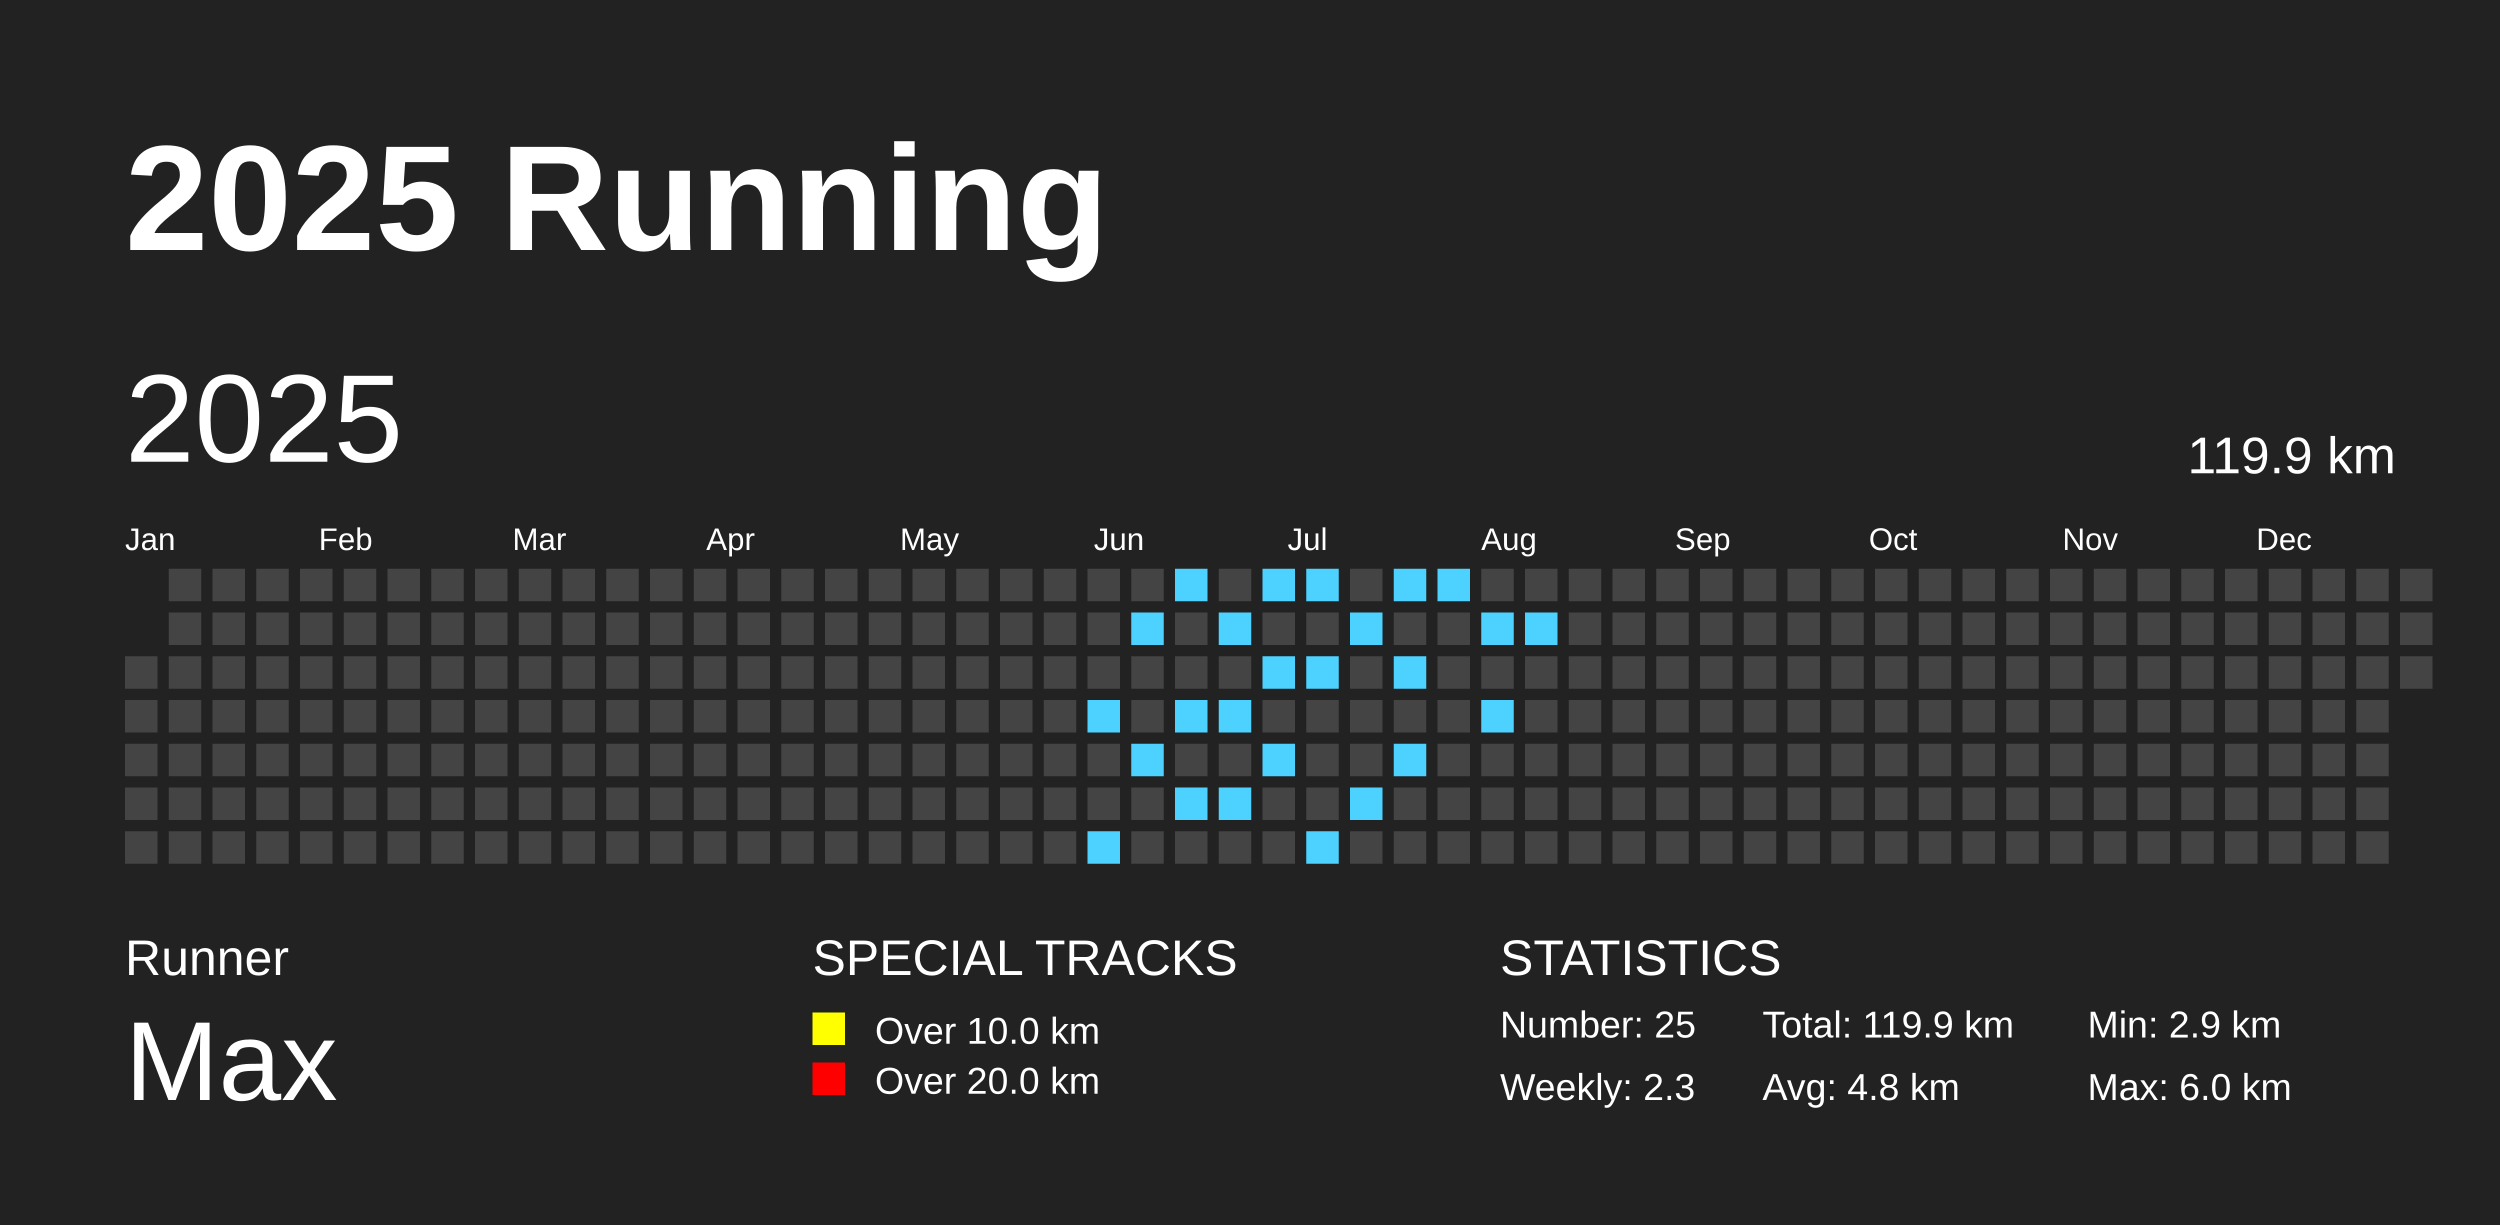
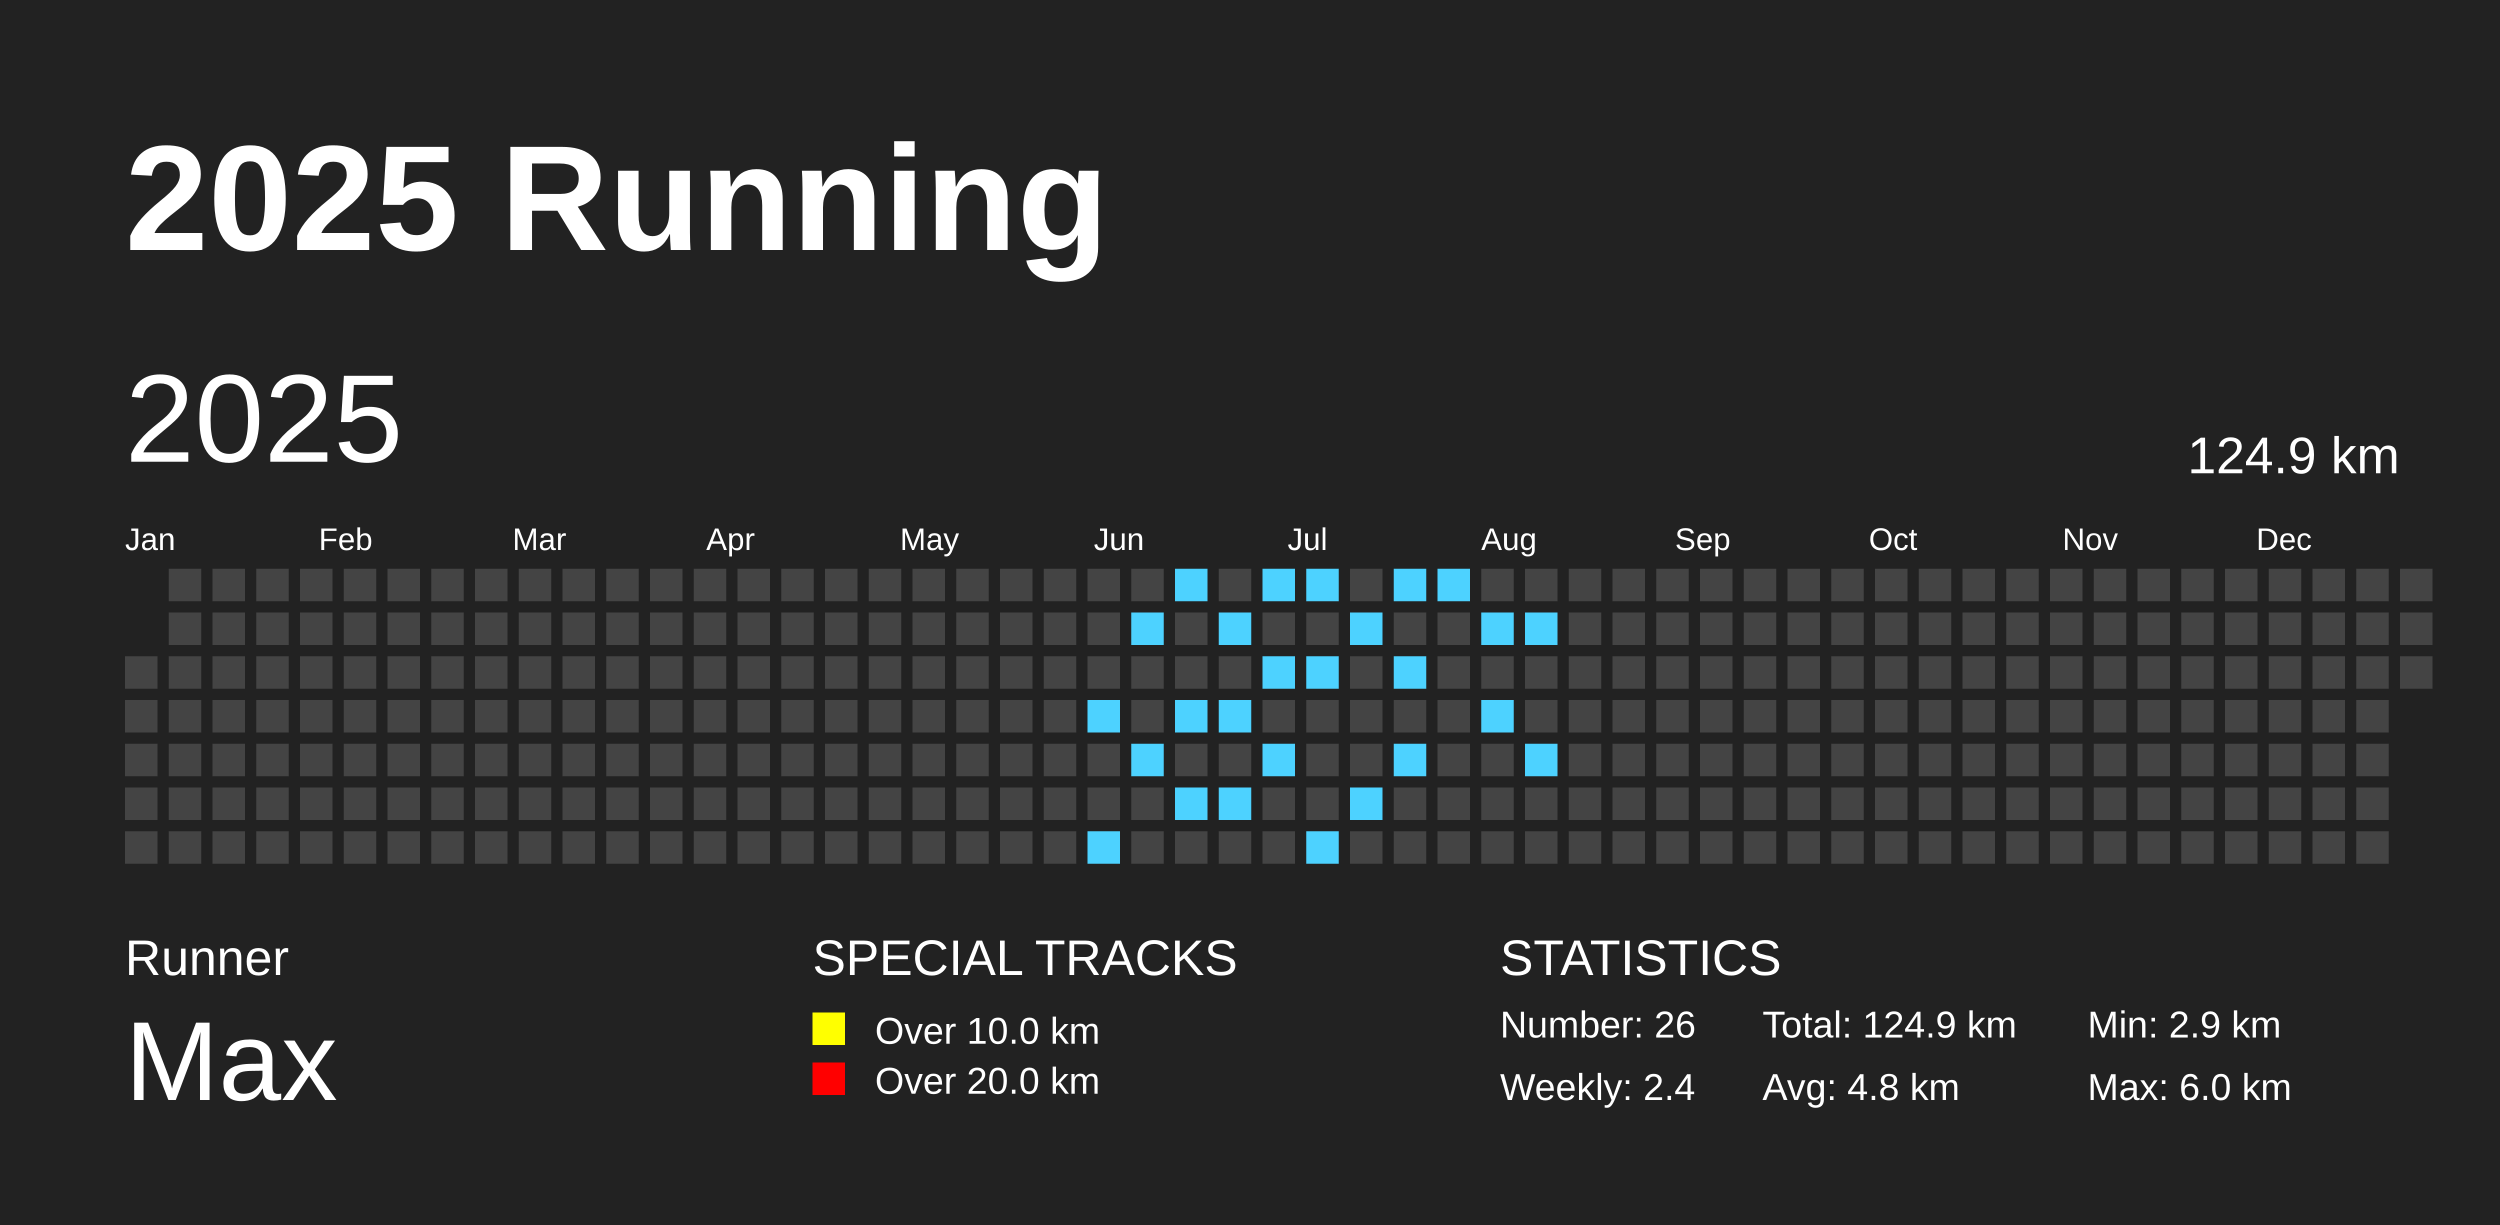
<svg xmlns="http://www.w3.org/2000/svg" baseProfile="full" height="98mm" version="1.1" viewBox="0,0,200,98" width="200mm">
  <defs />
  <rect fill="#222222" height="98" width="200" x="0" y="0" />
  <text fill="#FFFFFF" style="font-size:12px; font-family:Arial; font-weight:bold;" x="10" y="20">2025 Running</text>
  <text fill="#FFFFFF" style="font-size:4px; font-family:Arial" x="10" y="78">Runner</text>
  <text fill="#FFFFFF" style="font-size:9px; font-family:Arial" x="10" y="88">Max</text>
  <text fill="#FFFFFF" style="font-size:4px; font-family:Arial" x="65" y="78">SPECIAL TRACKS</text>
  <rect fill="yellow" height="2.6" width="2.6" x="65" y="81" />
  <text fill="#FFFFFF" style="font-size:3px; font-family:Arial" x="70" y="83.5">Over 10.0 km</text>
  <rect fill="red" height="2.6" width="2.6" x="65" y="85" />
  <text fill="#FFFFFF" style="font-size:3px; font-family:Arial" x="70" y="87.5">Over 20.0 km</text>
  <text fill="#FFFFFF" style="font-size:4px; font-family:Arial" x="120" y="78">STATISTICS</text>
-   <text fill="#FFFFFF" style="font-size:3px; font-family:Arial" x="120" y="83">Number: 25</text>
-   <text fill="#FFFFFF" style="font-size:3px; font-family:Arial" x="120" y="88">Weekly: 2.3</text>
-   <text fill="#FFFFFF" style="font-size:3px; font-family:Arial" x="141" y="83">Total: 119.9 km</text>
+   <text fill="#FFFFFF" style="font-size:3px; font-family:Arial" x="120" y="83">Number: 26</text>
+   <text fill="#FFFFFF" style="font-size:3px; font-family:Arial" x="120" y="88">Weekly: 2.4</text>
+   <text fill="#FFFFFF" style="font-size:3px; font-family:Arial" x="141" y="83">Total: 124.9 km</text>
  <text fill="#FFFFFF" style="font-size:3px; font-family:Arial" x="141" y="88">Avg: 4.8 km</text>
  <text fill="#FFFFFF" style="font-size:3px; font-family:Arial" x="167" y="83">Min: 2.9 km</text>
  <text fill="#FFFFFF" style="font-size:3px; font-family:Arial" x="167" y="88">Max: 6.0 km</text>
  <text dominant-baseline="hanging" fill="#FFFFFF" style="font-size:10.0px; font-family:Arial;" x="10" y="30">2025</text>
-   <text dominant-baseline="hanging" fill="#FFFFFF" style="font-size:4.125px; font-family:Arial;" x="175" y="35">119.9 km</text>
+   <text dominant-baseline="hanging" fill="#FFFFFF" style="font-size:4.125px; font-family:Arial;" x="175" y="35">124.9 km</text>
  <text fill="#FFFFFF" style="font-size:2.5px; font-family:Arial" x="10.0" y="44">Jan</text>
  <text fill="#FFFFFF" style="font-size:2.5px; font-family:Arial" x="25.5" y="44">Feb</text>
  <text fill="#FFFFFF" style="font-size:2.5px; font-family:Arial" x="41.0" y="44">Mar</text>
  <text fill="#FFFFFF" style="font-size:2.5px; font-family:Arial" x="56.5" y="44">Apr</text>
  <text fill="#FFFFFF" style="font-size:2.5px; font-family:Arial" x="72.0" y="44">May</text>
  <text fill="#FFFFFF" style="font-size:2.5px; font-family:Arial" x="87.5" y="44">Jun</text>
  <text fill="#FFFFFF" style="font-size:2.5px; font-family:Arial" x="103.0" y="44">Jul</text>
  <text fill="#FFFFFF" style="font-size:2.5px; font-family:Arial" x="118.5" y="44">Aug</text>
  <text fill="#FFFFFF" style="font-size:2.5px; font-family:Arial" x="134.0" y="44">Sep</text>
  <text fill="#FFFFFF" style="font-size:2.5px; font-family:Arial" x="149.5" y="44">Oct</text>
  <text fill="#FFFFFF" style="font-size:2.5px; font-family:Arial" x="165.0" y="44">Nov</text>
  <text fill="#FFFFFF" style="font-size:2.5px; font-family:Arial" x="180.5" y="44">Dec</text>
  <rect fill="#444444" height="2.6" width="2.6" x="10.0" y="52.5" />
  <rect fill="#444444" height="2.6" width="2.6" x="10.0" y="56.0" />
  <rect fill="#444444" height="2.6" width="2.6" x="10.0" y="59.5" />
  <rect fill="#444444" height="2.6" width="2.6" x="10.0" y="63.0" />
  <rect fill="#444444" height="2.6" width="2.6" x="10.0" y="66.5" />
  <rect fill="#444444" height="2.6" width="2.6" x="13.5" y="45.5" />
  <rect fill="#444444" height="2.6" width="2.6" x="13.5" y="49.0" />
  <rect fill="#444444" height="2.6" width="2.6" x="13.5" y="52.5" />
  <rect fill="#444444" height="2.6" width="2.6" x="13.5" y="56.0" />
  <rect fill="#444444" height="2.6" width="2.6" x="13.5" y="59.5" />
  <rect fill="#444444" height="2.6" width="2.6" x="13.5" y="63.0" />
  <rect fill="#444444" height="2.6" width="2.6" x="13.5" y="66.5" />
  <rect fill="#444444" height="2.6" width="2.6" x="17.0" y="45.5" />
  <rect fill="#444444" height="2.6" width="2.6" x="17.0" y="49.0" />
  <rect fill="#444444" height="2.6" width="2.6" x="17.0" y="52.5" />
  <rect fill="#444444" height="2.6" width="2.6" x="17.0" y="56.0" />
  <rect fill="#444444" height="2.6" width="2.6" x="17.0" y="59.5" />
  <rect fill="#444444" height="2.6" width="2.6" x="17.0" y="63.0" />
  <rect fill="#444444" height="2.6" width="2.6" x="17.0" y="66.5" />
  <rect fill="#444444" height="2.6" width="2.6" x="20.5" y="45.5" />
  <rect fill="#444444" height="2.6" width="2.6" x="20.5" y="49.0" />
  <rect fill="#444444" height="2.6" width="2.6" x="20.5" y="52.5" />
  <rect fill="#444444" height="2.6" width="2.6" x="20.5" y="56.0" />
  <rect fill="#444444" height="2.6" width="2.6" x="20.5" y="59.5" />
  <rect fill="#444444" height="2.6" width="2.6" x="20.5" y="63.0" />
  <rect fill="#444444" height="2.6" width="2.6" x="20.5" y="66.5" />
  <rect fill="#444444" height="2.6" width="2.6" x="24.0" y="45.5" />
  <rect fill="#444444" height="2.6" width="2.6" x="24.0" y="49.0" />
  <rect fill="#444444" height="2.6" width="2.6" x="24.0" y="52.5" />
  <rect fill="#444444" height="2.6" width="2.6" x="24.0" y="56.0" />
  <rect fill="#444444" height="2.6" width="2.6" x="24.0" y="59.5" />
  <rect fill="#444444" height="2.6" width="2.6" x="24.0" y="63.0" />
  <rect fill="#444444" height="2.6" width="2.6" x="24.0" y="66.5" />
  <rect fill="#444444" height="2.6" width="2.6" x="27.5" y="45.5" />
  <rect fill="#444444" height="2.6" width="2.6" x="27.5" y="49.0" />
  <rect fill="#444444" height="2.6" width="2.6" x="27.5" y="52.5" />
  <rect fill="#444444" height="2.6" width="2.6" x="27.5" y="56.0" />
  <rect fill="#444444" height="2.6" width="2.6" x="27.5" y="59.5" />
  <rect fill="#444444" height="2.6" width="2.6" x="27.5" y="63.0" />
  <rect fill="#444444" height="2.6" width="2.6" x="27.5" y="66.5" />
  <rect fill="#444444" height="2.6" width="2.6" x="31.0" y="45.5" />
  <rect fill="#444444" height="2.6" width="2.6" x="31.0" y="49.0" />
  <rect fill="#444444" height="2.6" width="2.6" x="31.0" y="52.5" />
  <rect fill="#444444" height="2.6" width="2.6" x="31.0" y="56.0" />
  <rect fill="#444444" height="2.6" width="2.6" x="31.0" y="59.5" />
  <rect fill="#444444" height="2.6" width="2.6" x="31.0" y="63.0" />
  <rect fill="#444444" height="2.6" width="2.6" x="31.0" y="66.5" />
  <rect fill="#444444" height="2.6" width="2.6" x="34.5" y="45.5" />
  <rect fill="#444444" height="2.6" width="2.6" x="34.5" y="49.0" />
  <rect fill="#444444" height="2.6" width="2.6" x="34.5" y="52.5" />
  <rect fill="#444444" height="2.6" width="2.6" x="34.5" y="56.0" />
  <rect fill="#444444" height="2.6" width="2.6" x="34.5" y="59.5" />
  <rect fill="#444444" height="2.6" width="2.6" x="34.5" y="63.0" />
  <rect fill="#444444" height="2.6" width="2.6" x="34.5" y="66.5" />
  <rect fill="#444444" height="2.6" width="2.6" x="38.0" y="45.5" />
  <rect fill="#444444" height="2.6" width="2.6" x="38.0" y="49.0" />
  <rect fill="#444444" height="2.6" width="2.6" x="38.0" y="52.5" />
  <rect fill="#444444" height="2.6" width="2.6" x="38.0" y="56.0" />
  <rect fill="#444444" height="2.6" width="2.6" x="38.0" y="59.5" />
  <rect fill="#444444" height="2.6" width="2.6" x="38.0" y="63.0" />
  <rect fill="#444444" height="2.6" width="2.6" x="38.0" y="66.5" />
  <rect fill="#444444" height="2.6" width="2.6" x="41.5" y="45.5" />
  <rect fill="#444444" height="2.6" width="2.6" x="41.5" y="49.0" />
  <rect fill="#444444" height="2.6" width="2.6" x="41.5" y="52.5" />
  <rect fill="#444444" height="2.6" width="2.6" x="41.5" y="56.0" />
  <rect fill="#444444" height="2.6" width="2.6" x="41.5" y="59.5" />
  <rect fill="#444444" height="2.6" width="2.6" x="41.5" y="63.0" />
  <rect fill="#444444" height="2.6" width="2.6" x="41.5" y="66.5" />
  <rect fill="#444444" height="2.6" width="2.6" x="45.0" y="45.5" />
  <rect fill="#444444" height="2.6" width="2.6" x="45.0" y="49.0" />
  <rect fill="#444444" height="2.6" width="2.6" x="45.0" y="52.5" />
  <rect fill="#444444" height="2.6" width="2.6" x="45.0" y="56.0" />
  <rect fill="#444444" height="2.6" width="2.6" x="45.0" y="59.5" />
  <rect fill="#444444" height="2.6" width="2.6" x="45.0" y="63.0" />
  <rect fill="#444444" height="2.6" width="2.6" x="45.0" y="66.5" />
  <rect fill="#444444" height="2.6" width="2.6" x="48.5" y="45.5" />
  <rect fill="#444444" height="2.6" width="2.6" x="48.5" y="49.0" />
  <rect fill="#444444" height="2.6" width="2.6" x="48.5" y="52.5" />
  <rect fill="#444444" height="2.6" width="2.6" x="48.5" y="56.0" />
  <rect fill="#444444" height="2.6" width="2.6" x="48.5" y="59.5" />
  <rect fill="#444444" height="2.6" width="2.6" x="48.5" y="63.0" />
  <rect fill="#444444" height="2.6" width="2.6" x="48.5" y="66.5" />
  <rect fill="#444444" height="2.6" width="2.6" x="52.0" y="45.5" />
  <rect fill="#444444" height="2.6" width="2.6" x="52.0" y="49.0" />
  <rect fill="#444444" height="2.6" width="2.6" x="52.0" y="52.5" />
  <rect fill="#444444" height="2.6" width="2.6" x="52.0" y="56.0" />
  <rect fill="#444444" height="2.6" width="2.6" x="52.0" y="59.5" />
  <rect fill="#444444" height="2.6" width="2.6" x="52.0" y="63.0" />
  <rect fill="#444444" height="2.6" width="2.6" x="52.0" y="66.5" />
  <rect fill="#444444" height="2.6" width="2.6" x="55.5" y="45.5" />
  <rect fill="#444444" height="2.6" width="2.6" x="55.5" y="49.0" />
  <rect fill="#444444" height="2.6" width="2.6" x="55.5" y="52.5" />
  <rect fill="#444444" height="2.6" width="2.6" x="55.5" y="56.0" />
  <rect fill="#444444" height="2.6" width="2.6" x="55.5" y="59.5" />
  <rect fill="#444444" height="2.6" width="2.6" x="55.5" y="63.0" />
  <rect fill="#444444" height="2.6" width="2.6" x="55.5" y="66.5" />
  <rect fill="#444444" height="2.6" width="2.6" x="59.0" y="45.5" />
  <rect fill="#444444" height="2.6" width="2.6" x="59.0" y="49.0" />
  <rect fill="#444444" height="2.6" width="2.6" x="59.0" y="52.5" />
  <rect fill="#444444" height="2.6" width="2.6" x="59.0" y="56.0" />
  <rect fill="#444444" height="2.6" width="2.6" x="59.0" y="59.5" />
  <rect fill="#444444" height="2.6" width="2.6" x="59.0" y="63.0" />
  <rect fill="#444444" height="2.6" width="2.6" x="59.0" y="66.5" />
  <rect fill="#444444" height="2.6" width="2.6" x="62.5" y="45.5" />
  <rect fill="#444444" height="2.6" width="2.6" x="62.5" y="49.0" />
  <rect fill="#444444" height="2.6" width="2.6" x="62.5" y="52.5" />
  <rect fill="#444444" height="2.6" width="2.6" x="62.5" y="56.0" />
  <rect fill="#444444" height="2.6" width="2.6" x="62.5" y="59.5" />
  <rect fill="#444444" height="2.6" width="2.6" x="62.5" y="63.0" />
  <rect fill="#444444" height="2.6" width="2.6" x="62.5" y="66.5" />
  <rect fill="#444444" height="2.6" width="2.6" x="66.0" y="45.5" />
  <rect fill="#444444" height="2.6" width="2.6" x="66.0" y="49.0" />
  <rect fill="#444444" height="2.6" width="2.6" x="66.0" y="52.5" />
  <rect fill="#444444" height="2.6" width="2.6" x="66.0" y="56.0" />
  <rect fill="#444444" height="2.6" width="2.6" x="66.0" y="59.5" />
  <rect fill="#444444" height="2.6" width="2.6" x="66.0" y="63.0" />
  <rect fill="#444444" height="2.6" width="2.6" x="66.0" y="66.5" />
  <rect fill="#444444" height="2.6" width="2.6" x="69.5" y="45.5" />
  <rect fill="#444444" height="2.6" width="2.6" x="69.5" y="49.0" />
  <rect fill="#444444" height="2.6" width="2.6" x="69.5" y="52.5" />
  <rect fill="#444444" height="2.6" width="2.6" x="69.5" y="56.0" />
  <rect fill="#444444" height="2.6" width="2.6" x="69.5" y="59.5" />
  <rect fill="#444444" height="2.6" width="2.6" x="69.5" y="63.0" />
  <rect fill="#444444" height="2.6" width="2.6" x="69.5" y="66.5" />
  <rect fill="#444444" height="2.6" width="2.6" x="73.0" y="45.5" />
  <rect fill="#444444" height="2.6" width="2.6" x="73.0" y="49.0" />
  <rect fill="#444444" height="2.6" width="2.6" x="73.0" y="52.5" />
  <rect fill="#444444" height="2.6" width="2.6" x="73.0" y="56.0" />
  <rect fill="#444444" height="2.6" width="2.6" x="73.0" y="59.5" />
  <rect fill="#444444" height="2.6" width="2.6" x="73.0" y="63.0" />
  <rect fill="#444444" height="2.6" width="2.6" x="73.0" y="66.5" />
  <rect fill="#444444" height="2.6" width="2.6" x="76.5" y="45.5" />
  <rect fill="#444444" height="2.6" width="2.6" x="76.5" y="49.0" />
  <rect fill="#444444" height="2.6" width="2.6" x="76.5" y="52.5" />
  <rect fill="#444444" height="2.6" width="2.6" x="76.5" y="56.0" />
  <rect fill="#444444" height="2.6" width="2.6" x="76.5" y="59.5" />
  <rect fill="#444444" height="2.6" width="2.6" x="76.5" y="63.0" />
  <rect fill="#444444" height="2.6" width="2.6" x="76.5" y="66.5" />
  <rect fill="#444444" height="2.6" width="2.6" x="80.0" y="45.5" />
  <rect fill="#444444" height="2.6" width="2.6" x="80.0" y="49.0" />
  <rect fill="#444444" height="2.6" width="2.6" x="80.0" y="52.5" />
  <rect fill="#444444" height="2.6" width="2.6" x="80.0" y="56.0" />
  <rect fill="#444444" height="2.6" width="2.6" x="80.0" y="59.5" />
  <rect fill="#444444" height="2.6" width="2.6" x="80.0" y="63.0" />
  <rect fill="#444444" height="2.6" width="2.6" x="80.0" y="66.5" />
  <rect fill="#444444" height="2.6" width="2.6" x="83.5" y="45.5" />
  <rect fill="#444444" height="2.6" width="2.6" x="83.5" y="49.0" />
  <rect fill="#444444" height="2.6" width="2.6" x="83.5" y="52.5" />
  <rect fill="#444444" height="2.6" width="2.6" x="83.5" y="56.0" />
  <rect fill="#444444" height="2.6" width="2.6" x="83.5" y="59.5" />
  <rect fill="#444444" height="2.6" width="2.6" x="83.5" y="63.0" />
  <rect fill="#444444" height="2.6" width="2.6" x="83.5" y="66.5" />
  <rect fill="#444444" height="2.6" width="2.6" x="87.0" y="45.5" />
  <rect fill="#444444" height="2.6" width="2.6" x="87.0" y="49.0" />
  <rect fill="#444444" height="2.6" width="2.6" x="87.0" y="52.5" />
  <rect fill="#4DD2FF" height="2.6" width="2.6" x="87.0" y="56.0" />
  <rect fill="#444444" height="2.6" width="2.6" x="87.0" y="59.5" />
  <rect fill="#444444" height="2.6" width="2.6" x="87.0" y="63.0" />
  <rect fill="#4DD2FF" height="2.6" width="2.6" x="87.0" y="66.5" />
  <rect fill="#444444" height="2.6" width="2.6" x="90.5" y="45.5" />
  <rect fill="#4DD2FF" height="2.6" width="2.6" x="90.5" y="49.0" />
  <rect fill="#444444" height="2.6" width="2.6" x="90.5" y="52.5" />
  <rect fill="#444444" height="2.6" width="2.6" x="90.5" y="56.0" />
  <rect fill="#4DD2FF" height="2.6" width="2.6" x="90.5" y="59.5" />
  <rect fill="#444444" height="2.6" width="2.6" x="90.5" y="63.0" />
  <rect fill="#444444" height="2.6" width="2.6" x="90.5" y="66.5" />
  <rect fill="#4DD2FF" height="2.6" width="2.6" x="94.0" y="45.5" />
  <rect fill="#444444" height="2.6" width="2.6" x="94.0" y="49.0" />
  <rect fill="#444444" height="2.6" width="2.6" x="94.0" y="52.5" />
  <rect fill="#4DD2FF" height="2.6" width="2.6" x="94.0" y="56.0" />
  <rect fill="#444444" height="2.6" width="2.6" x="94.0" y="59.5" />
  <rect fill="#4DD2FF" height="2.6" width="2.6" x="94.0" y="63.0" />
  <rect fill="#444444" height="2.6" width="2.6" x="94.0" y="66.5" />
  <rect fill="#444444" height="2.6" width="2.6" x="97.5" y="45.5" />
  <rect fill="#4DD2FF" height="2.6" width="2.6" x="97.5" y="49.0" />
  <rect fill="#444444" height="2.6" width="2.6" x="97.5" y="52.5" />
  <rect fill="#4DD2FF" height="2.6" width="2.6" x="97.5" y="56.0" />
  <rect fill="#444444" height="2.6" width="2.6" x="97.5" y="59.5" />
  <rect fill="#4DD2FF" height="2.6" width="2.6" x="97.5" y="63.0" />
  <rect fill="#444444" height="2.6" width="2.6" x="97.5" y="66.5" />
  <rect fill="#4DD2FF" height="2.6" width="2.6" x="101.0" y="45.5" />
  <rect fill="#444444" height="2.6" width="2.6" x="101.0" y="49.0" />
  <rect fill="#4DD2FF" height="2.6" width="2.6" x="101.0" y="52.5" />
  <rect fill="#444444" height="2.6" width="2.6" x="101.0" y="56.0" />
  <rect fill="#4DD2FF" height="2.6" width="2.6" x="101.0" y="59.5" />
  <rect fill="#444444" height="2.6" width="2.6" x="101.0" y="63.0" />
  <rect fill="#444444" height="2.6" width="2.6" x="101.0" y="66.5" />
  <rect fill="#4DD2FF" height="2.6" width="2.6" x="104.5" y="45.5" />
  <rect fill="#444444" height="2.6" width="2.6" x="104.5" y="49.0" />
  <rect fill="#4DD2FF" height="2.6" width="2.6" x="104.5" y="52.5" />
  <rect fill="#444444" height="2.6" width="2.6" x="104.5" y="56.0" />
  <rect fill="#444444" height="2.6" width="2.6" x="104.5" y="59.5" />
  <rect fill="#444444" height="2.6" width="2.6" x="104.5" y="63.0" />
  <rect fill="#4DD2FF" height="2.6" width="2.6" x="104.5" y="66.5" />
  <rect fill="#444444" height="2.6" width="2.6" x="108.0" y="45.5" />
  <rect fill="#4DD2FF" height="2.6" width="2.6" x="108.0" y="49.0" />
  <rect fill="#444444" height="2.6" width="2.6" x="108.0" y="52.5" />
  <rect fill="#444444" height="2.6" width="2.6" x="108.0" y="56.0" />
  <rect fill="#444444" height="2.6" width="2.6" x="108.0" y="59.5" />
  <rect fill="#4DD2FF" height="2.6" width="2.6" x="108.0" y="63.0" />
  <rect fill="#444444" height="2.6" width="2.6" x="108.0" y="66.5" />
  <rect fill="#4DD2FF" height="2.6" width="2.6" x="111.5" y="45.5" />
  <rect fill="#444444" height="2.6" width="2.6" x="111.5" y="49.0" />
  <rect fill="#4DD2FF" height="2.6" width="2.6" x="111.5" y="52.5" />
  <rect fill="#444444" height="2.6" width="2.6" x="111.5" y="56.0" />
  <rect fill="#4DD2FF" height="2.6" width="2.6" x="111.5" y="59.5" />
  <rect fill="#444444" height="2.6" width="2.6" x="111.5" y="63.0" />
  <rect fill="#444444" height="2.6" width="2.6" x="111.5" y="66.5" />
  <rect fill="#4DD2FF" height="2.6" width="2.6" x="115.0" y="45.5" />
  <rect fill="#444444" height="2.6" width="2.6" x="115.0" y="49.0" />
  <rect fill="#444444" height="2.6" width="2.6" x="115.0" y="52.5" />
  <rect fill="#444444" height="2.6" width="2.6" x="115.0" y="56.0" />
  <rect fill="#444444" height="2.6" width="2.6" x="115.0" y="59.5" />
  <rect fill="#444444" height="2.6" width="2.6" x="115.0" y="63.0" />
  <rect fill="#444444" height="2.6" width="2.6" x="115.0" y="66.5" />
  <rect fill="#444444" height="2.6" width="2.6" x="118.5" y="45.5" />
  <rect fill="#4DD2FF" height="2.6" width="2.6" x="118.5" y="49.0" />
  <rect fill="#444444" height="2.6" width="2.6" x="118.5" y="52.5" />
  <rect fill="#4DD2FF" height="2.6" width="2.6" x="118.5" y="56.0" />
  <rect fill="#444444" height="2.6" width="2.6" x="118.5" y="59.5" />
  <rect fill="#444444" height="2.6" width="2.6" x="118.5" y="63.0" />
  <rect fill="#444444" height="2.6" width="2.6" x="118.5" y="66.5" />
  <rect fill="#444444" height="2.6" width="2.6" x="122.0" y="45.5" />
  <rect fill="#4DD2FF" height="2.6" width="2.6" x="122.0" y="49.0" />
  <rect fill="#444444" height="2.6" width="2.6" x="122.0" y="52.5" />
  <rect fill="#444444" height="2.6" width="2.6" x="122.0" y="56.0" />
-   <rect fill="#444444" height="2.6" width="2.6" x="122.0" y="59.5" />
+   <rect fill="#4DD2FF" height="2.6" width="2.6" x="122.0" y="59.5" />
  <rect fill="#444444" height="2.6" width="2.6" x="122.0" y="63.0" />
  <rect fill="#444444" height="2.6" width="2.6" x="122.0" y="66.5" />
  <rect fill="#444444" height="2.6" width="2.6" x="125.5" y="45.5" />
  <rect fill="#444444" height="2.6" width="2.6" x="125.5" y="49.0" />
  <rect fill="#444444" height="2.6" width="2.6" x="125.5" y="52.5" />
  <rect fill="#444444" height="2.6" width="2.6" x="125.5" y="56.0" />
  <rect fill="#444444" height="2.6" width="2.6" x="125.5" y="59.5" />
  <rect fill="#444444" height="2.6" width="2.6" x="125.5" y="63.0" />
  <rect fill="#444444" height="2.6" width="2.6" x="125.5" y="66.5" />
  <rect fill="#444444" height="2.6" width="2.6" x="129.0" y="45.5" />
  <rect fill="#444444" height="2.6" width="2.6" x="129.0" y="49.0" />
  <rect fill="#444444" height="2.6" width="2.6" x="129.0" y="52.5" />
  <rect fill="#444444" height="2.6" width="2.6" x="129.0" y="56.0" />
  <rect fill="#444444" height="2.6" width="2.6" x="129.0" y="59.5" />
  <rect fill="#444444" height="2.6" width="2.6" x="129.0" y="63.0" />
  <rect fill="#444444" height="2.6" width="2.6" x="129.0" y="66.5" />
  <rect fill="#444444" height="2.6" width="2.6" x="132.5" y="45.5" />
  <rect fill="#444444" height="2.6" width="2.6" x="132.5" y="49.0" />
  <rect fill="#444444" height="2.6" width="2.6" x="132.5" y="52.5" />
  <rect fill="#444444" height="2.6" width="2.6" x="132.5" y="56.0" />
  <rect fill="#444444" height="2.6" width="2.6" x="132.5" y="59.5" />
  <rect fill="#444444" height="2.6" width="2.6" x="132.5" y="63.0" />
  <rect fill="#444444" height="2.6" width="2.6" x="132.5" y="66.5" />
  <rect fill="#444444" height="2.6" width="2.6" x="136.0" y="45.5" />
  <rect fill="#444444" height="2.6" width="2.6" x="136.0" y="49.0" />
  <rect fill="#444444" height="2.6" width="2.6" x="136.0" y="52.5" />
  <rect fill="#444444" height="2.6" width="2.6" x="136.0" y="56.0" />
  <rect fill="#444444" height="2.6" width="2.6" x="136.0" y="59.5" />
  <rect fill="#444444" height="2.6" width="2.6" x="136.0" y="63.0" />
  <rect fill="#444444" height="2.6" width="2.6" x="136.0" y="66.5" />
  <rect fill="#444444" height="2.6" width="2.6" x="139.5" y="45.5" />
  <rect fill="#444444" height="2.6" width="2.6" x="139.5" y="49.0" />
  <rect fill="#444444" height="2.6" width="2.6" x="139.5" y="52.5" />
  <rect fill="#444444" height="2.6" width="2.6" x="139.5" y="56.0" />
  <rect fill="#444444" height="2.6" width="2.6" x="139.5" y="59.5" />
  <rect fill="#444444" height="2.6" width="2.6" x="139.5" y="63.0" />
  <rect fill="#444444" height="2.6" width="2.6" x="139.5" y="66.5" />
  <rect fill="#444444" height="2.6" width="2.6" x="143.0" y="45.5" />
  <rect fill="#444444" height="2.6" width="2.6" x="143.0" y="49.0" />
  <rect fill="#444444" height="2.6" width="2.6" x="143.0" y="52.5" />
  <rect fill="#444444" height="2.6" width="2.6" x="143.0" y="56.0" />
  <rect fill="#444444" height="2.6" width="2.6" x="143.0" y="59.5" />
  <rect fill="#444444" height="2.6" width="2.6" x="143.0" y="63.0" />
  <rect fill="#444444" height="2.6" width="2.6" x="143.0" y="66.5" />
  <rect fill="#444444" height="2.6" width="2.6" x="146.5" y="45.5" />
  <rect fill="#444444" height="2.6" width="2.6" x="146.5" y="49.0" />
  <rect fill="#444444" height="2.6" width="2.6" x="146.5" y="52.5" />
  <rect fill="#444444" height="2.6" width="2.6" x="146.5" y="56.0" />
  <rect fill="#444444" height="2.6" width="2.6" x="146.5" y="59.5" />
  <rect fill="#444444" height="2.6" width="2.6" x="146.5" y="63.0" />
  <rect fill="#444444" height="2.6" width="2.6" x="146.5" y="66.5" />
  <rect fill="#444444" height="2.6" width="2.6" x="150.0" y="45.5" />
  <rect fill="#444444" height="2.6" width="2.6" x="150.0" y="49.0" />
  <rect fill="#444444" height="2.6" width="2.6" x="150.0" y="52.5" />
  <rect fill="#444444" height="2.6" width="2.6" x="150.0" y="56.0" />
  <rect fill="#444444" height="2.6" width="2.6" x="150.0" y="59.5" />
  <rect fill="#444444" height="2.6" width="2.6" x="150.0" y="63.0" />
  <rect fill="#444444" height="2.6" width="2.6" x="150.0" y="66.5" />
  <rect fill="#444444" height="2.6" width="2.6" x="153.5" y="45.5" />
  <rect fill="#444444" height="2.6" width="2.6" x="153.5" y="49.0" />
  <rect fill="#444444" height="2.6" width="2.6" x="153.5" y="52.5" />
  <rect fill="#444444" height="2.6" width="2.6" x="153.5" y="56.0" />
  <rect fill="#444444" height="2.6" width="2.6" x="153.5" y="59.5" />
  <rect fill="#444444" height="2.6" width="2.6" x="153.5" y="63.0" />
  <rect fill="#444444" height="2.6" width="2.6" x="153.5" y="66.5" />
  <rect fill="#444444" height="2.6" width="2.6" x="157.0" y="45.5" />
  <rect fill="#444444" height="2.6" width="2.6" x="157.0" y="49.0" />
  <rect fill="#444444" height="2.6" width="2.6" x="157.0" y="52.5" />
  <rect fill="#444444" height="2.6" width="2.6" x="157.0" y="56.0" />
  <rect fill="#444444" height="2.6" width="2.6" x="157.0" y="59.5" />
  <rect fill="#444444" height="2.6" width="2.6" x="157.0" y="63.0" />
  <rect fill="#444444" height="2.6" width="2.6" x="157.0" y="66.5" />
  <rect fill="#444444" height="2.6" width="2.6" x="160.5" y="45.5" />
  <rect fill="#444444" height="2.6" width="2.6" x="160.5" y="49.0" />
  <rect fill="#444444" height="2.6" width="2.6" x="160.5" y="52.5" />
  <rect fill="#444444" height="2.6" width="2.6" x="160.5" y="56.0" />
  <rect fill="#444444" height="2.6" width="2.6" x="160.5" y="59.5" />
  <rect fill="#444444" height="2.6" width="2.6" x="160.5" y="63.0" />
  <rect fill="#444444" height="2.6" width="2.6" x="160.5" y="66.5" />
  <rect fill="#444444" height="2.6" width="2.6" x="164.0" y="45.5" />
  <rect fill="#444444" height="2.6" width="2.6" x="164.0" y="49.0" />
  <rect fill="#444444" height="2.6" width="2.6" x="164.0" y="52.5" />
  <rect fill="#444444" height="2.6" width="2.6" x="164.0" y="56.0" />
  <rect fill="#444444" height="2.6" width="2.6" x="164.0" y="59.5" />
  <rect fill="#444444" height="2.6" width="2.6" x="164.0" y="63.0" />
  <rect fill="#444444" height="2.6" width="2.6" x="164.0" y="66.5" />
  <rect fill="#444444" height="2.6" width="2.6" x="167.5" y="45.5" />
  <rect fill="#444444" height="2.6" width="2.6" x="167.5" y="49.0" />
  <rect fill="#444444" height="2.6" width="2.6" x="167.5" y="52.5" />
  <rect fill="#444444" height="2.6" width="2.6" x="167.5" y="56.0" />
  <rect fill="#444444" height="2.6" width="2.6" x="167.5" y="59.5" />
  <rect fill="#444444" height="2.6" width="2.6" x="167.5" y="63.0" />
  <rect fill="#444444" height="2.6" width="2.6" x="167.5" y="66.5" />
  <rect fill="#444444" height="2.6" width="2.6" x="171.0" y="45.5" />
  <rect fill="#444444" height="2.6" width="2.6" x="171.0" y="49.0" />
  <rect fill="#444444" height="2.6" width="2.6" x="171.0" y="52.5" />
  <rect fill="#444444" height="2.6" width="2.6" x="171.0" y="56.0" />
  <rect fill="#444444" height="2.6" width="2.6" x="171.0" y="59.5" />
  <rect fill="#444444" height="2.6" width="2.6" x="171.0" y="63.0" />
  <rect fill="#444444" height="2.6" width="2.6" x="171.0" y="66.5" />
  <rect fill="#444444" height="2.6" width="2.6" x="174.5" y="45.5" />
  <rect fill="#444444" height="2.6" width="2.6" x="174.5" y="49.0" />
  <rect fill="#444444" height="2.6" width="2.6" x="174.5" y="52.5" />
  <rect fill="#444444" height="2.6" width="2.6" x="174.5" y="56.0" />
  <rect fill="#444444" height="2.6" width="2.6" x="174.5" y="59.5" />
  <rect fill="#444444" height="2.6" width="2.6" x="174.5" y="63.0" />
  <rect fill="#444444" height="2.6" width="2.6" x="174.5" y="66.5" />
  <rect fill="#444444" height="2.6" width="2.6" x="178.0" y="45.5" />
  <rect fill="#444444" height="2.6" width="2.6" x="178.0" y="49.0" />
  <rect fill="#444444" height="2.6" width="2.6" x="178.0" y="52.5" />
  <rect fill="#444444" height="2.6" width="2.6" x="178.0" y="56.0" />
  <rect fill="#444444" height="2.6" width="2.6" x="178.0" y="59.5" />
  <rect fill="#444444" height="2.6" width="2.6" x="178.0" y="63.0" />
  <rect fill="#444444" height="2.6" width="2.6" x="178.0" y="66.5" />
  <rect fill="#444444" height="2.6" width="2.6" x="181.5" y="45.5" />
  <rect fill="#444444" height="2.6" width="2.6" x="181.5" y="49.0" />
  <rect fill="#444444" height="2.6" width="2.6" x="181.5" y="52.5" />
  <rect fill="#444444" height="2.6" width="2.6" x="181.5" y="56.0" />
  <rect fill="#444444" height="2.6" width="2.6" x="181.5" y="59.5" />
  <rect fill="#444444" height="2.6" width="2.6" x="181.5" y="63.0" />
  <rect fill="#444444" height="2.6" width="2.6" x="181.5" y="66.5" />
  <rect fill="#444444" height="2.6" width="2.6" x="185.0" y="45.5" />
  <rect fill="#444444" height="2.6" width="2.6" x="185.0" y="49.0" />
  <rect fill="#444444" height="2.6" width="2.6" x="185.0" y="52.5" />
  <rect fill="#444444" height="2.6" width="2.6" x="185.0" y="56.0" />
  <rect fill="#444444" height="2.6" width="2.6" x="185.0" y="59.5" />
  <rect fill="#444444" height="2.6" width="2.6" x="185.0" y="63.0" />
  <rect fill="#444444" height="2.6" width="2.6" x="185.0" y="66.5" />
  <rect fill="#444444" height="2.6" width="2.6" x="188.5" y="45.5" />
  <rect fill="#444444" height="2.6" width="2.6" x="188.5" y="49.0" />
  <rect fill="#444444" height="2.6" width="2.6" x="188.5" y="52.5" />
  <rect fill="#444444" height="2.6" width="2.6" x="188.5" y="56.0" />
  <rect fill="#444444" height="2.6" width="2.6" x="188.5" y="59.5" />
  <rect fill="#444444" height="2.6" width="2.6" x="188.5" y="63.0" />
  <rect fill="#444444" height="2.6" width="2.6" x="188.5" y="66.5" />
  <rect fill="#444444" height="2.6" width="2.6" x="192.0" y="45.5" />
  <rect fill="#444444" height="2.6" width="2.6" x="192.0" y="49.0" />
  <rect fill="#444444" height="2.6" width="2.6" x="192.0" y="52.5" />
</svg>
